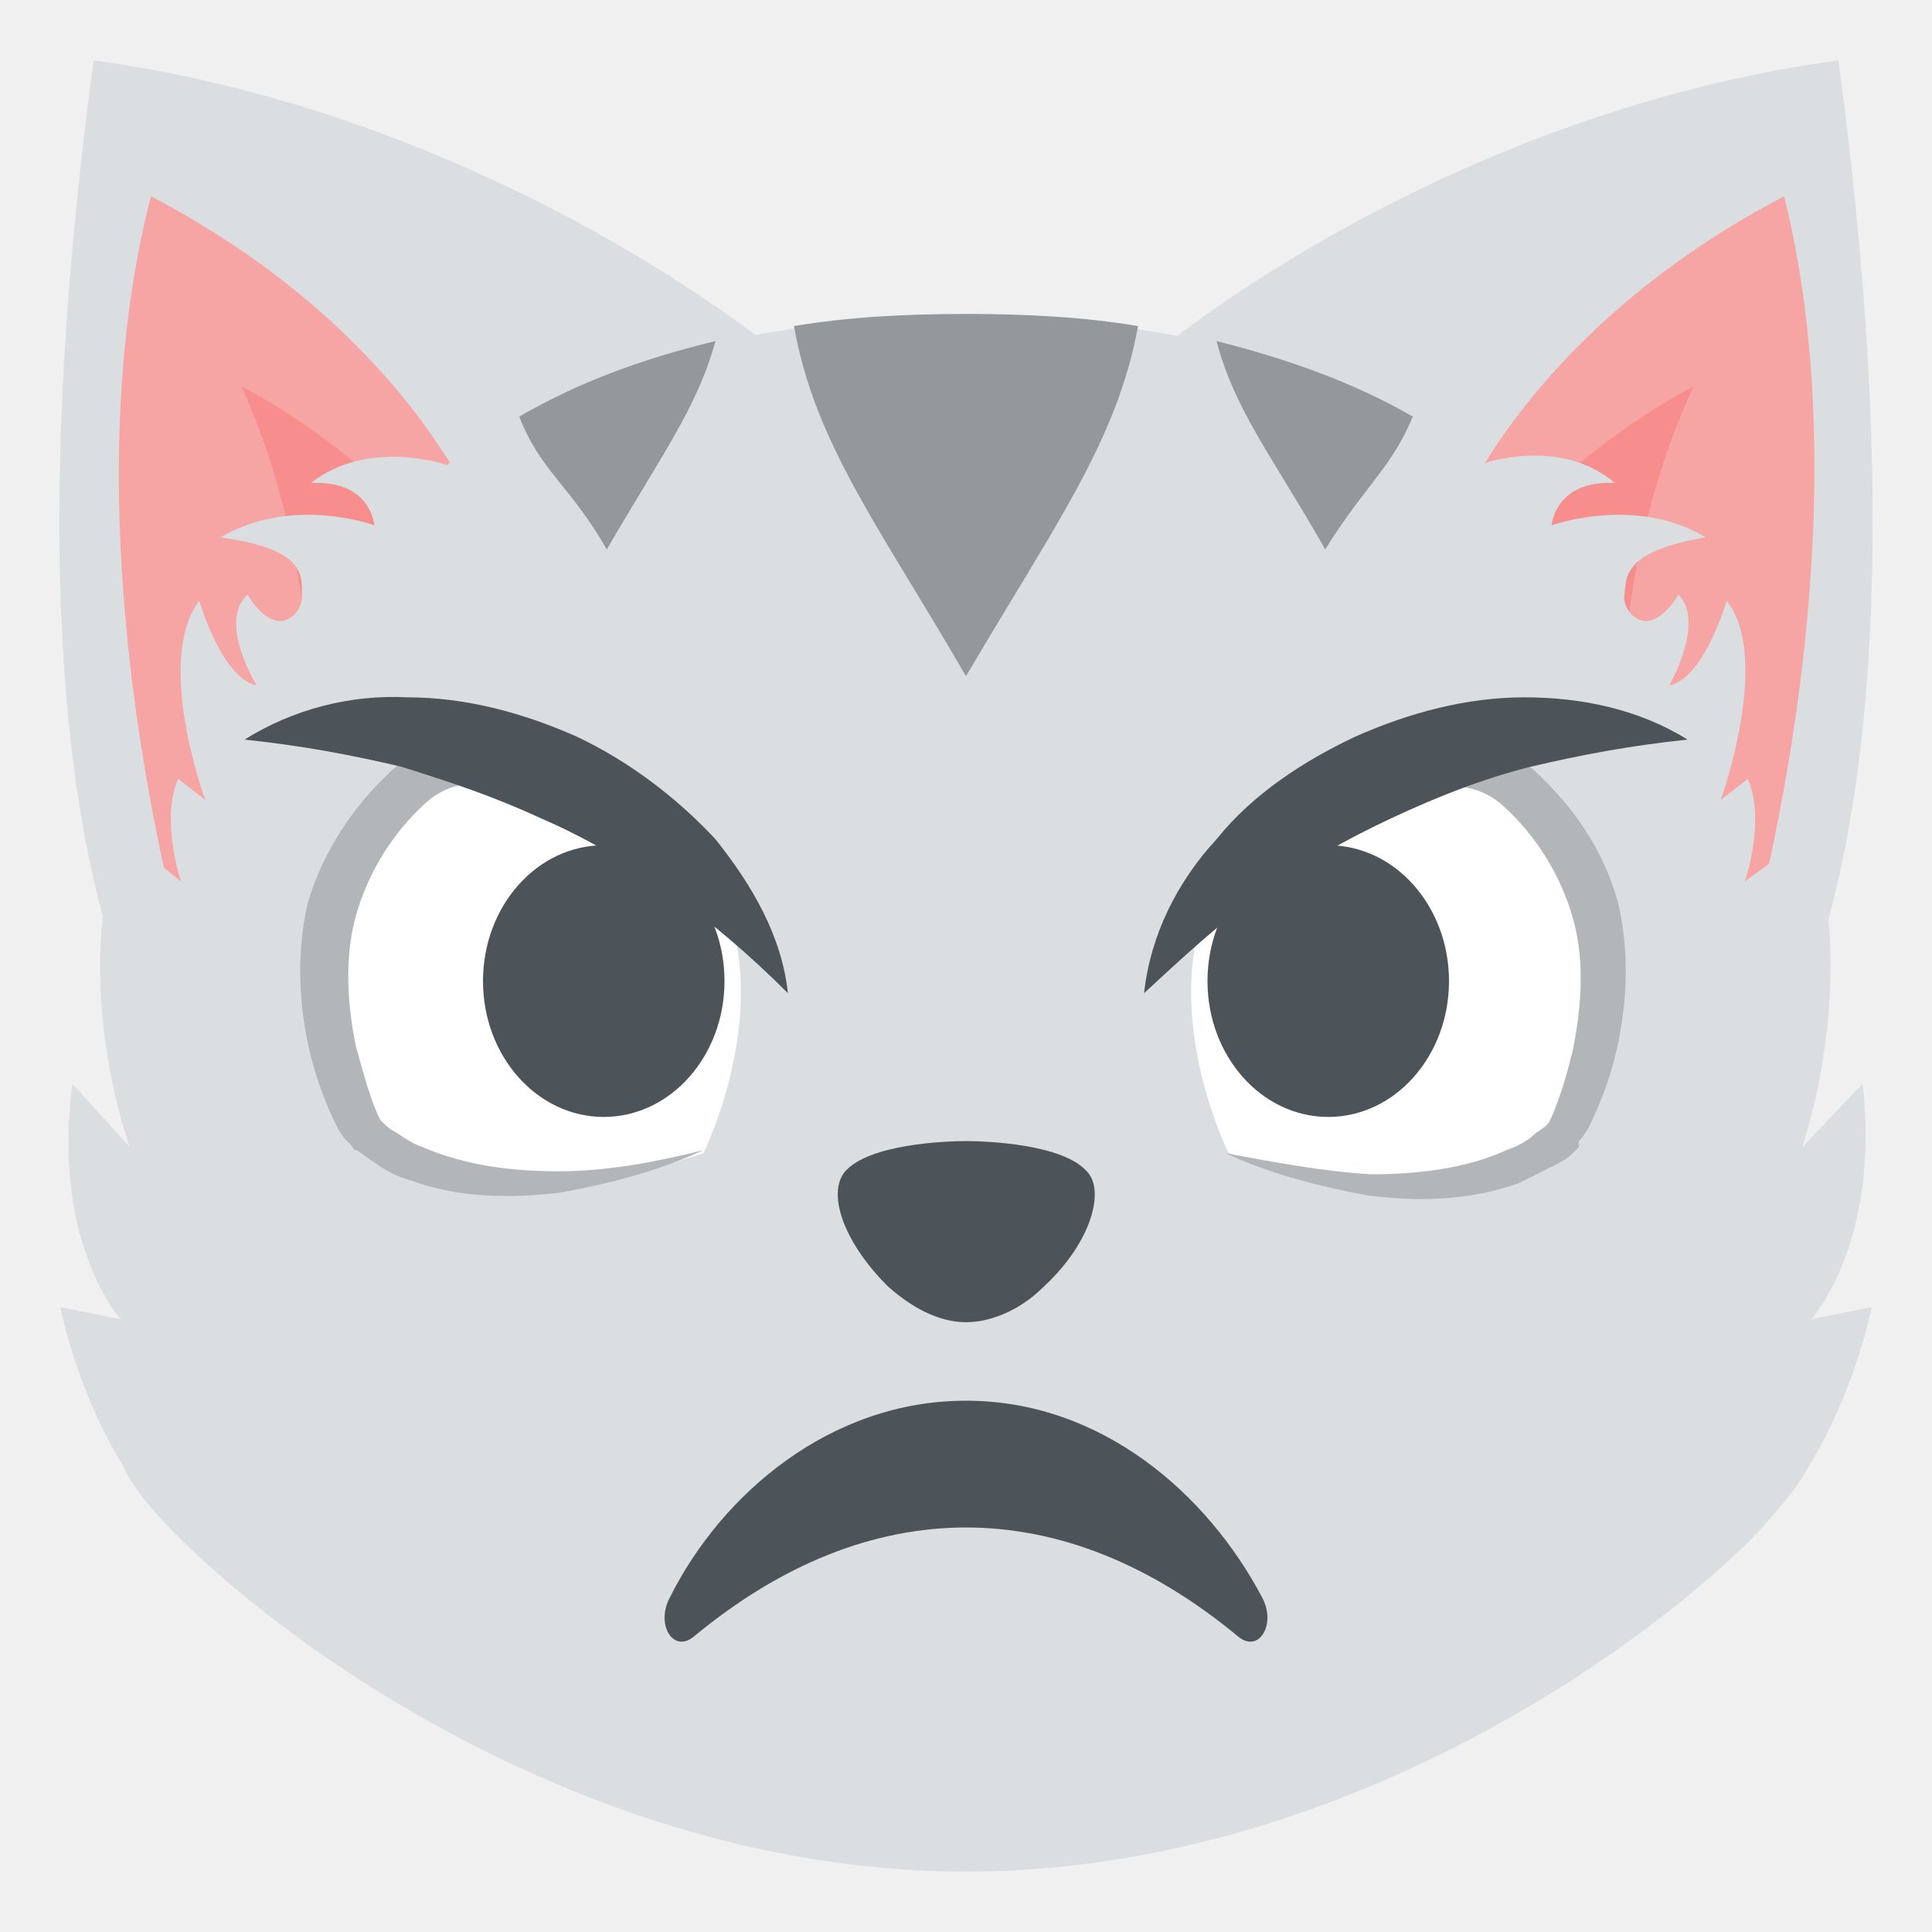
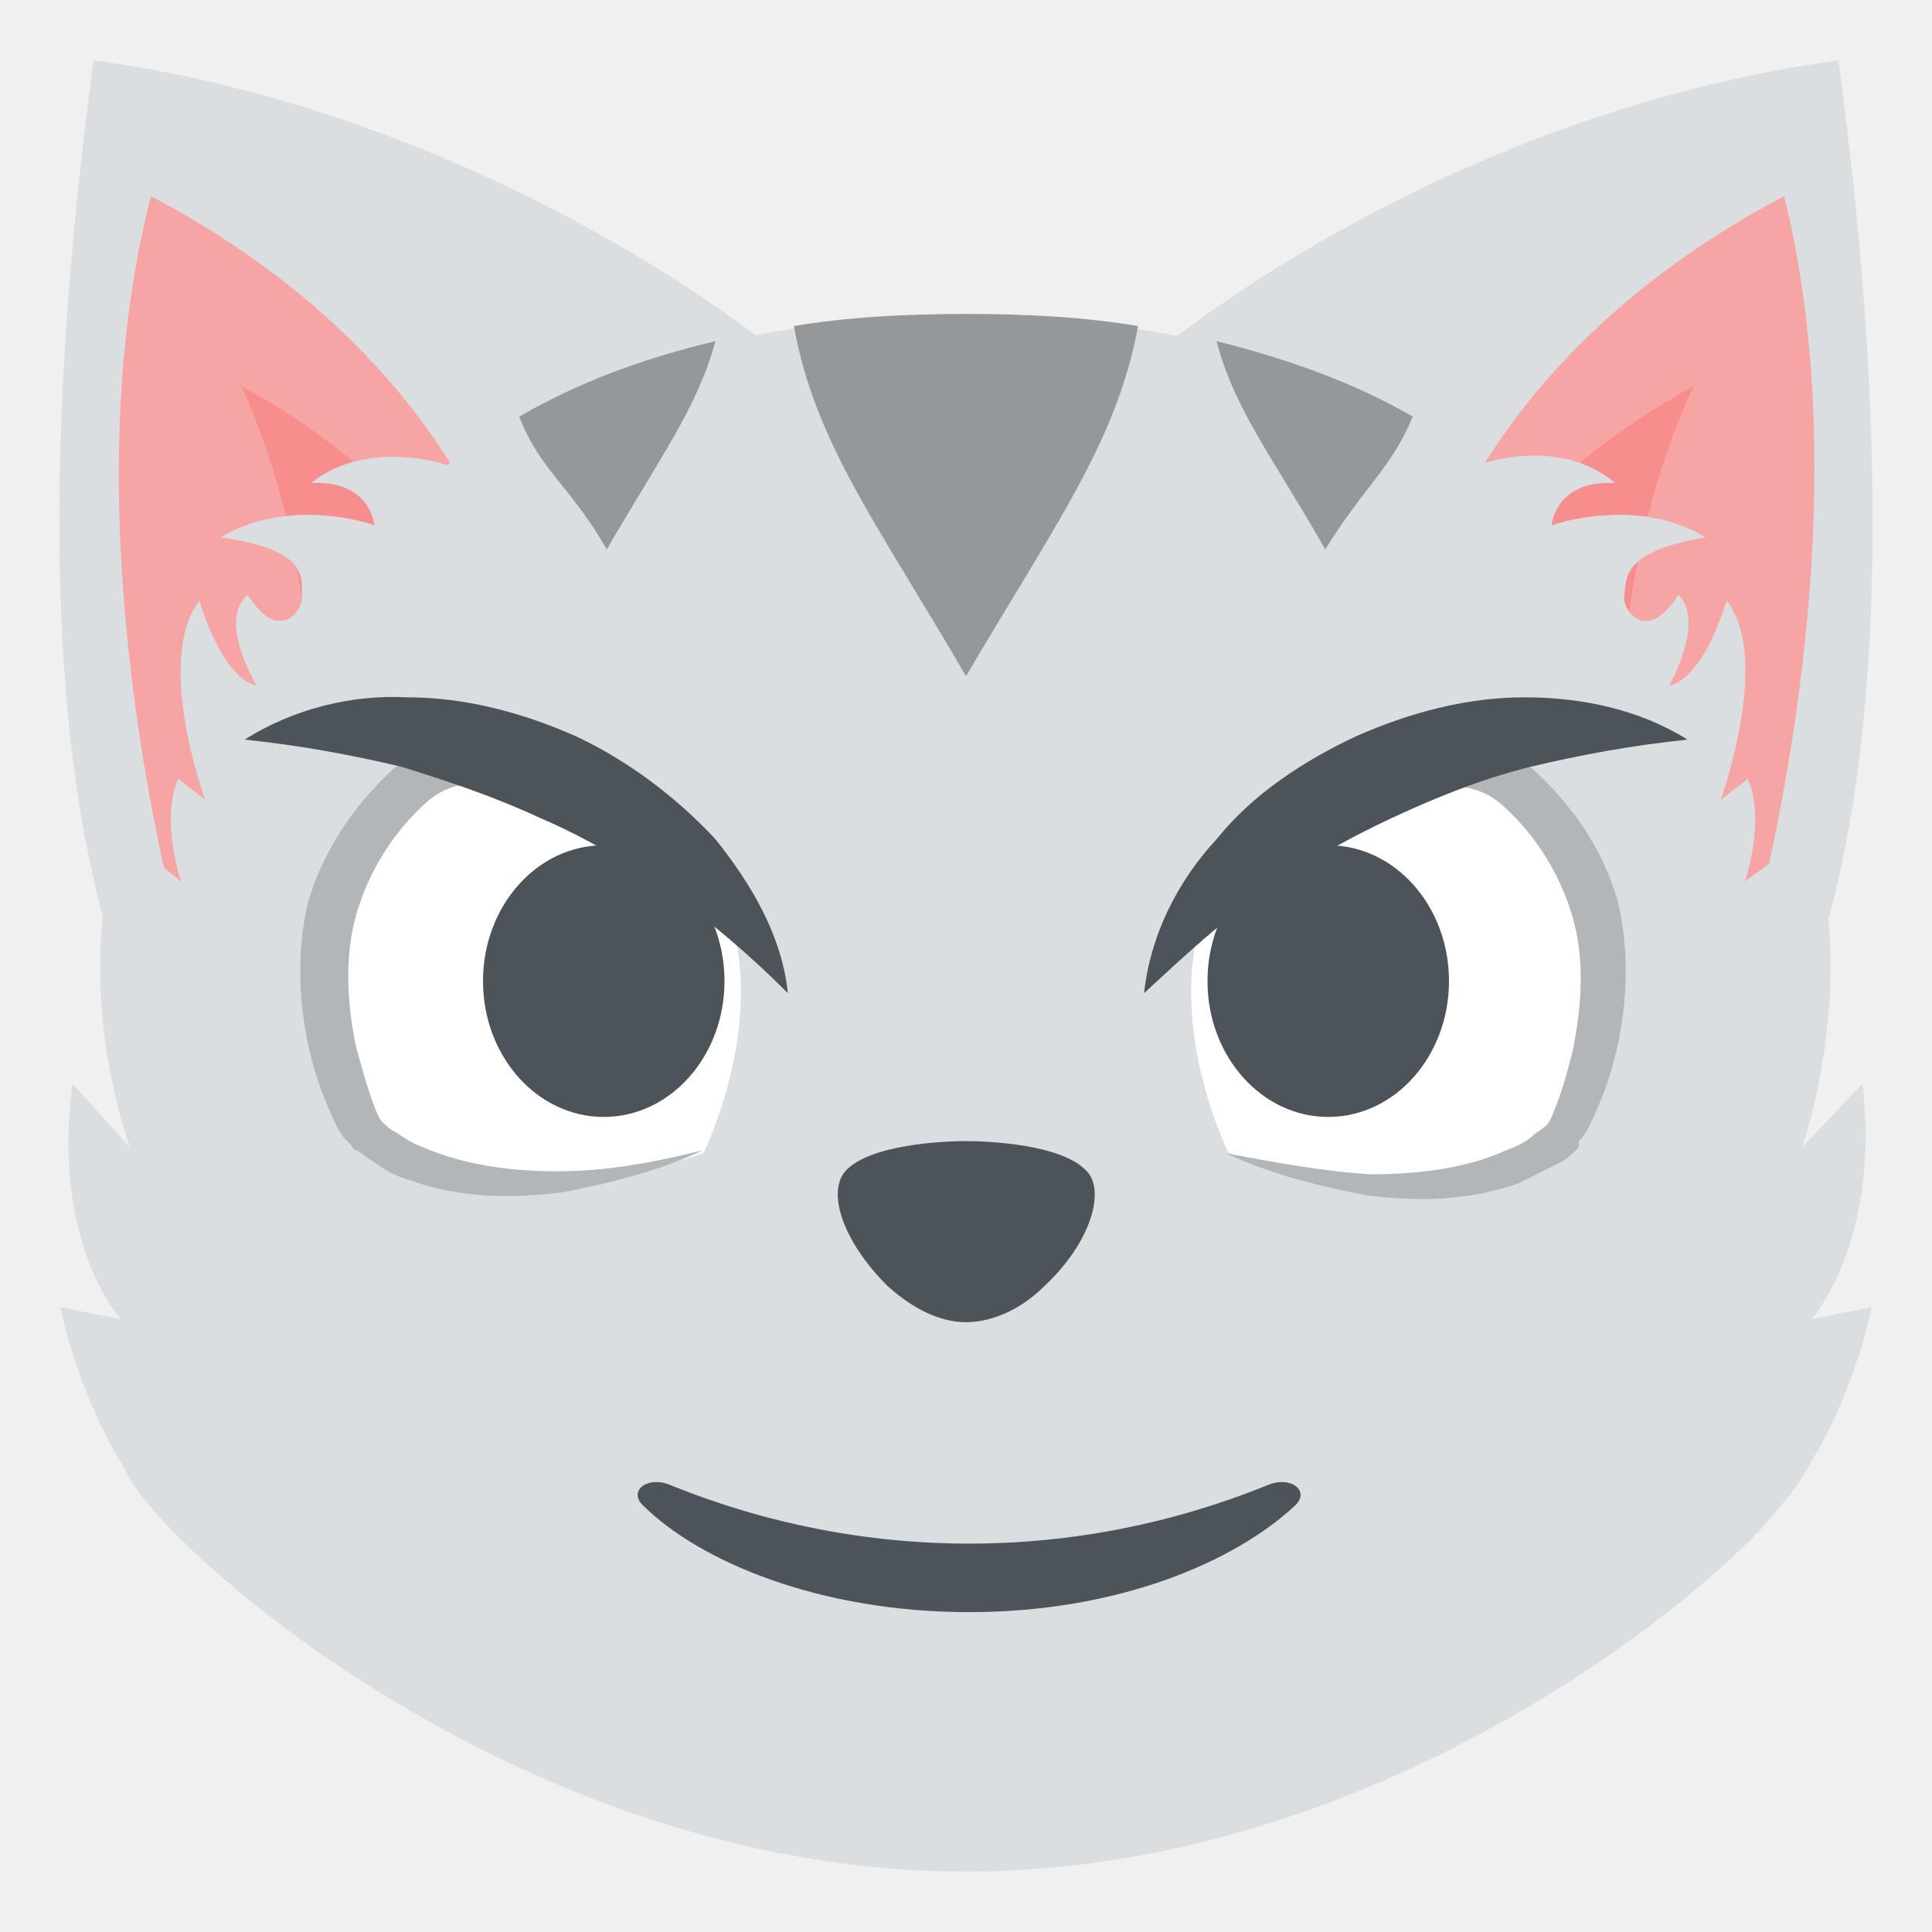
<svg xmlns="http://www.w3.org/2000/svg" width="800px" height="800px" viewBox="0 0 64 64" aria-hidden="true" role="img" class="iconify iconify--emojione" preserveAspectRatio="xMidYMid meet">
  <path d="M60.9 2c1.8 13.4 1.5 24.2-1.2 31.1L34.9 14.7C39.8 9.6 49.8 3.5 60.9 2z" fill="#dadee0">

</path>
  <path d="M57.7 32.2L47.5 18.9s1.9-7.3 11.6-12.4c2.9 11.6-1.4 25.7-1.4 25.7" fill="#f7a4a4">

</path>
  <path d="M53.8 29.2L47.5 21s2.6-5 8.6-8.2c-3.5 7.5-2.3 16.4-2.3 16.4" fill="#f78d8d">

</path>
  <path d="M3.1 2C1.3 15.4 1.6 26.2 4.3 33.1l24.8-18.5C24.2 9.6 14.2 3.5 3.1 2z" fill="#dadee0">

</path>
  <path d="M6.3 32.2l10.3-13.3S14.7 11.6 5 6.5C2 18.1 6.3 32.2 6.3 32.2" fill="#f7a4a4">

</path>
  <path d="M10.2 29.2l6.4-8.2S14 16 8 12.8c3.4 7.5 2.2 16.4 2.2 16.4" fill="#f78d8d">

</path>
  <path d="M58.2 50.8c.8-.9 1.4-1.6 1.7-2.2c1.6-2.6 2.1-5.3 2.1-5.3l-2 .4s2.3-2.5 1.7-7.8l-2 2.1s1.9-5.4.3-10.4l-2.2 1.6s.7-2 .1-3.4l-.9.7s1.7-4.7.2-6.6c-.9 2.8-1.9 2.8-1.9 2.8s1.2-2.1.3-3c-1 1.6-1.8.6-1.8.1c.1-.6-.2-1.5 2.7-2c-2.3-1.4-5.1-.4-5.1-.4s.1-1.5 2.1-1.4c-1.9-1.6-4.5-.6-4.5-.6c-4.1-3.1-9.6-4.9-17.1-4.9c-7.4 0-12.9 1.8-17.1 4.9c0 0-2.6-.9-4.5.6c2-.1 2.1 1.4 2.1 1.4s-2.7-1-5.1.4c2.9.4 2.7 1.3 2.7 2c0 .5-.8 1.5-1.8-.1c-1 .9.3 3 .3 3s-1 0-1.9-2.8c-1.5 2 .2 6.6.2 6.6l-.9-.7c-.6 1.4.1 3.4.1 3.4l-2-1.6c-1.7 5 .3 10.4.3 10.4l-1.9-2.1C1.7 41.2 4 43.7 4 43.7l-2-.4s.5 2.7 2.1 5.3c.2.5.8 1.3 1.7 2.2l.1.1C10 55 20.1 62 32 62c11.9 0 22-7 26.1-11.1c0-.1.1-.1.1-.1" fill="#dadee0">

</path>
  <g fill="#94989b">
    <path d="M37.7 10.8c-1.8-.3-3.7-.4-5.7-.4s-3.9.1-5.7.4c.7 3.9 2.8 6.6 5.7 11.6c3-5.1 5-7.8 5.7-11.6">

</path>
    <path d="M46.8 13.8c-1.9-1.1-4.1-1.9-6.5-2.5c.6 2.3 1.9 3.9 3.6 6.9c1.3-2.1 2.2-2.7 2.9-4.4">

</path>
    <path d="M23.7 11.3c-2.5.6-4.6 1.4-6.5 2.5c.7 1.8 1.7 2.3 2.9 4.4c1.8-3.1 3-4.7 3.6-6.9">

</path>
  </g>
  <path d="M36 38.8c-.8-.9-3.3-1-4-1c-.7 0-3.2.1-4 1c-.6.7-.1 2.3 1.4 3.8c1 .9 1.9 1.2 2.6 1.2c.7 0 1.7-.3 2.6-1.2c1.6-1.5 2-3.2 1.4-3.8" fill="#4c5359">

</path>
  <path d="M24.3 30.8s-.5-3.6-4.5-5c-4.5-1.6-7.6 1.4-8.5 3.7c-1.2 3.4.3 7.1.8 8c.3.6 3.7 3.2 11.2.7c0 0 1.9-3.8 1-7.4" fill="#ffffff">

</path>
  <path d="M24.3 30.8S18.4 26 18 26c-1.5 0-2.8-.4-3.9.6s-1.9 2.3-2.3 3.7c-.4 1.4-.3 3 0 4.4c.2.7.4 1.5.7 2.2l.1.2c0-.1 0 0 0 0l.1.1c.1.1.2.2.4.3c.3.2.6.4.9.5c1.4.6 2.9.8 4.5.8s3.2-.3 4.8-.7c-1.5.7-3.1 1.1-4.7 1.4c-1.6.2-3.4.2-5-.4c-.4-.1-.8-.3-1.2-.6c-.2-.1-.4-.3-.6-.4c-.1 0-.1-.1-.2-.2l-.1-.1l-.1-.1l-.2-.3c-.4-.8-.7-1.6-.9-2.4c-.4-1.6-.5-3.4-.1-5.1c.5-1.7 1.5-3.2 2.8-4.4c1.3-1.1 3.1-.9 4.9-.7c.6.1 6.4 6 6.4 6" fill="#b2b6b8">

</path>
  <path d="M39.7 30.8s.5-3.6 4.5-5c4.5-1.6 7.6 1.4 8.5 3.7c1.2 3.4-.3 7.1-.8 8c-.3.6-3.7 3.2-11.2.7c0 0-1.9-3.8-1-7.4" fill="#ffffff">

</path>
  <path d="M39.7 30.8s5.8-5.9 6.2-6c1.8-.2 3.6-.4 4.9.7c1.3 1.2 2.3 2.6 2.8 4.4c.4 1.7.3 3.5-.1 5.1c-.2.8-.5 1.6-.9 2.4l-.2.3l-.1.1v.2l-.2.2c-.2.2-.4.3-.6.4l-1.2.6c-1.7.6-3.4.6-5 .4c-1.6-.3-3.2-.7-4.7-1.4c1.6.3 3.2.6 4.8.7c1.6 0 3.2-.2 4.5-.8c.3-.1.7-.3.9-.5c.1-.1.3-.2.4-.3l.1-.1l.1-.2c.3-.7.5-1.4.7-2.2c.3-1.5.4-3 0-4.4c-.4-1.4-1.2-2.7-2.3-3.7c-1.1-1-2.4-.6-3.9-.6c-.3-.1-6.2 4.7-6.2 4.7" fill="#b2b6b8">

</path>
  <g fill="#4c5359">
    <ellipse cx="44" cy="32.5" rx="4" ry="4.5">

</ellipse>
    <ellipse cx="20" cy="32.5" rx="4" ry="4.5">

</ellipse>
    <path d="M55.9 24.5c-1.9.2-3.5.5-5.2.9c-1.6.4-3.1 1-4.6 1.7c-1.5.7-2.9 1.5-4.2 2.4c-1.4 1-2.6 2.1-4 3.4c.2-1.9 1.1-3.7 2.4-5.1c1.2-1.5 2.9-2.6 4.6-3.4c1.8-.8 3.7-1.3 5.6-1.3c1.9 0 3.8.4 5.4 1.4">

</path>
    <path d="M8.1 24.5c1.6-1 3.5-1.5 5.4-1.4c1.9 0 3.8.5 5.6 1.3c1.7.8 3.3 2 4.6 3.4c1.2 1.5 2.2 3.2 2.4 5.1c-1.3-1.3-2.6-2.4-4-3.4s-2.8-1.8-4.2-2.4c-1.5-.7-3-1.2-4.6-1.7c-1.7-.4-3.3-.7-5.2-.9">

</path>
-     <path d="M23 54.2c5.8-4.8 12.2-4.8 18 0c.7.6 1.3-.4.8-1.3c-1.8-3.4-5.3-6.5-9.8-6.5c-4.5 0-8.1 3.1-9.8 6.5c-.5.9.1 1.9.8 1.3">
- 
- </path>
+     <path d="M 22.206 49.194 C 28.583 51.781 35.621 51.781 42 49.194 C 42.77 48.869 43.43 49.405 42.879 49.892 C 40.9 51.732 37.052 53.404 32.102 53.404 C 27.153 53.404 23.195 51.732 21.326 49.892 C 20.776 49.405 21.436 48.869 22.206 49.194" style="" />
  </g>
</svg>
